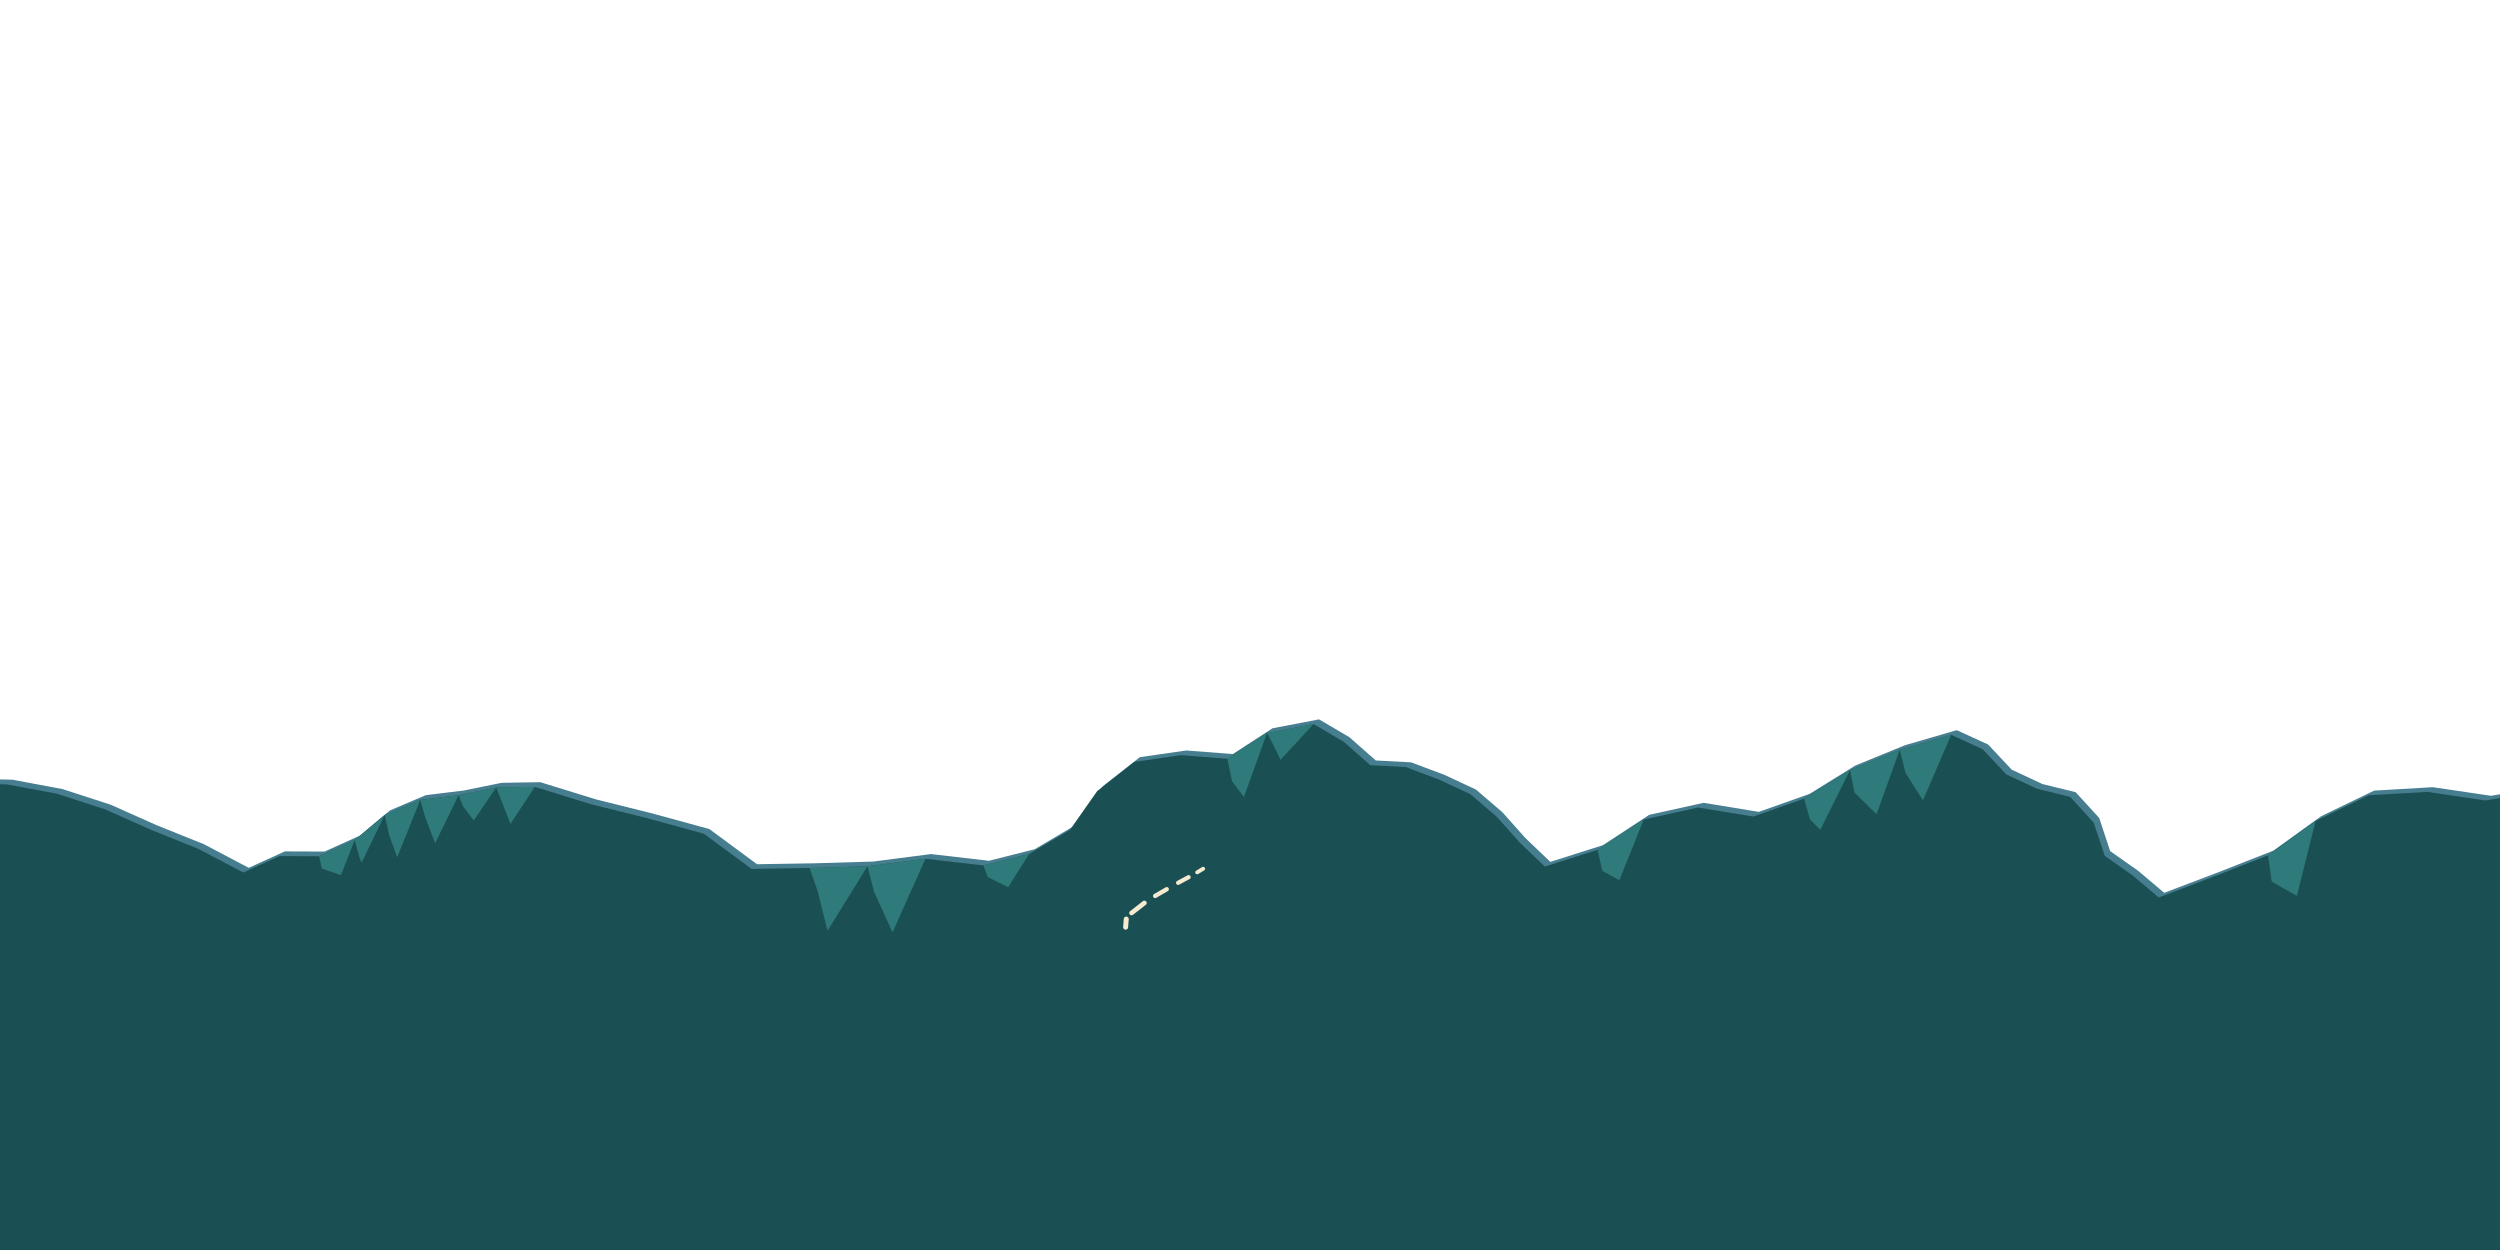
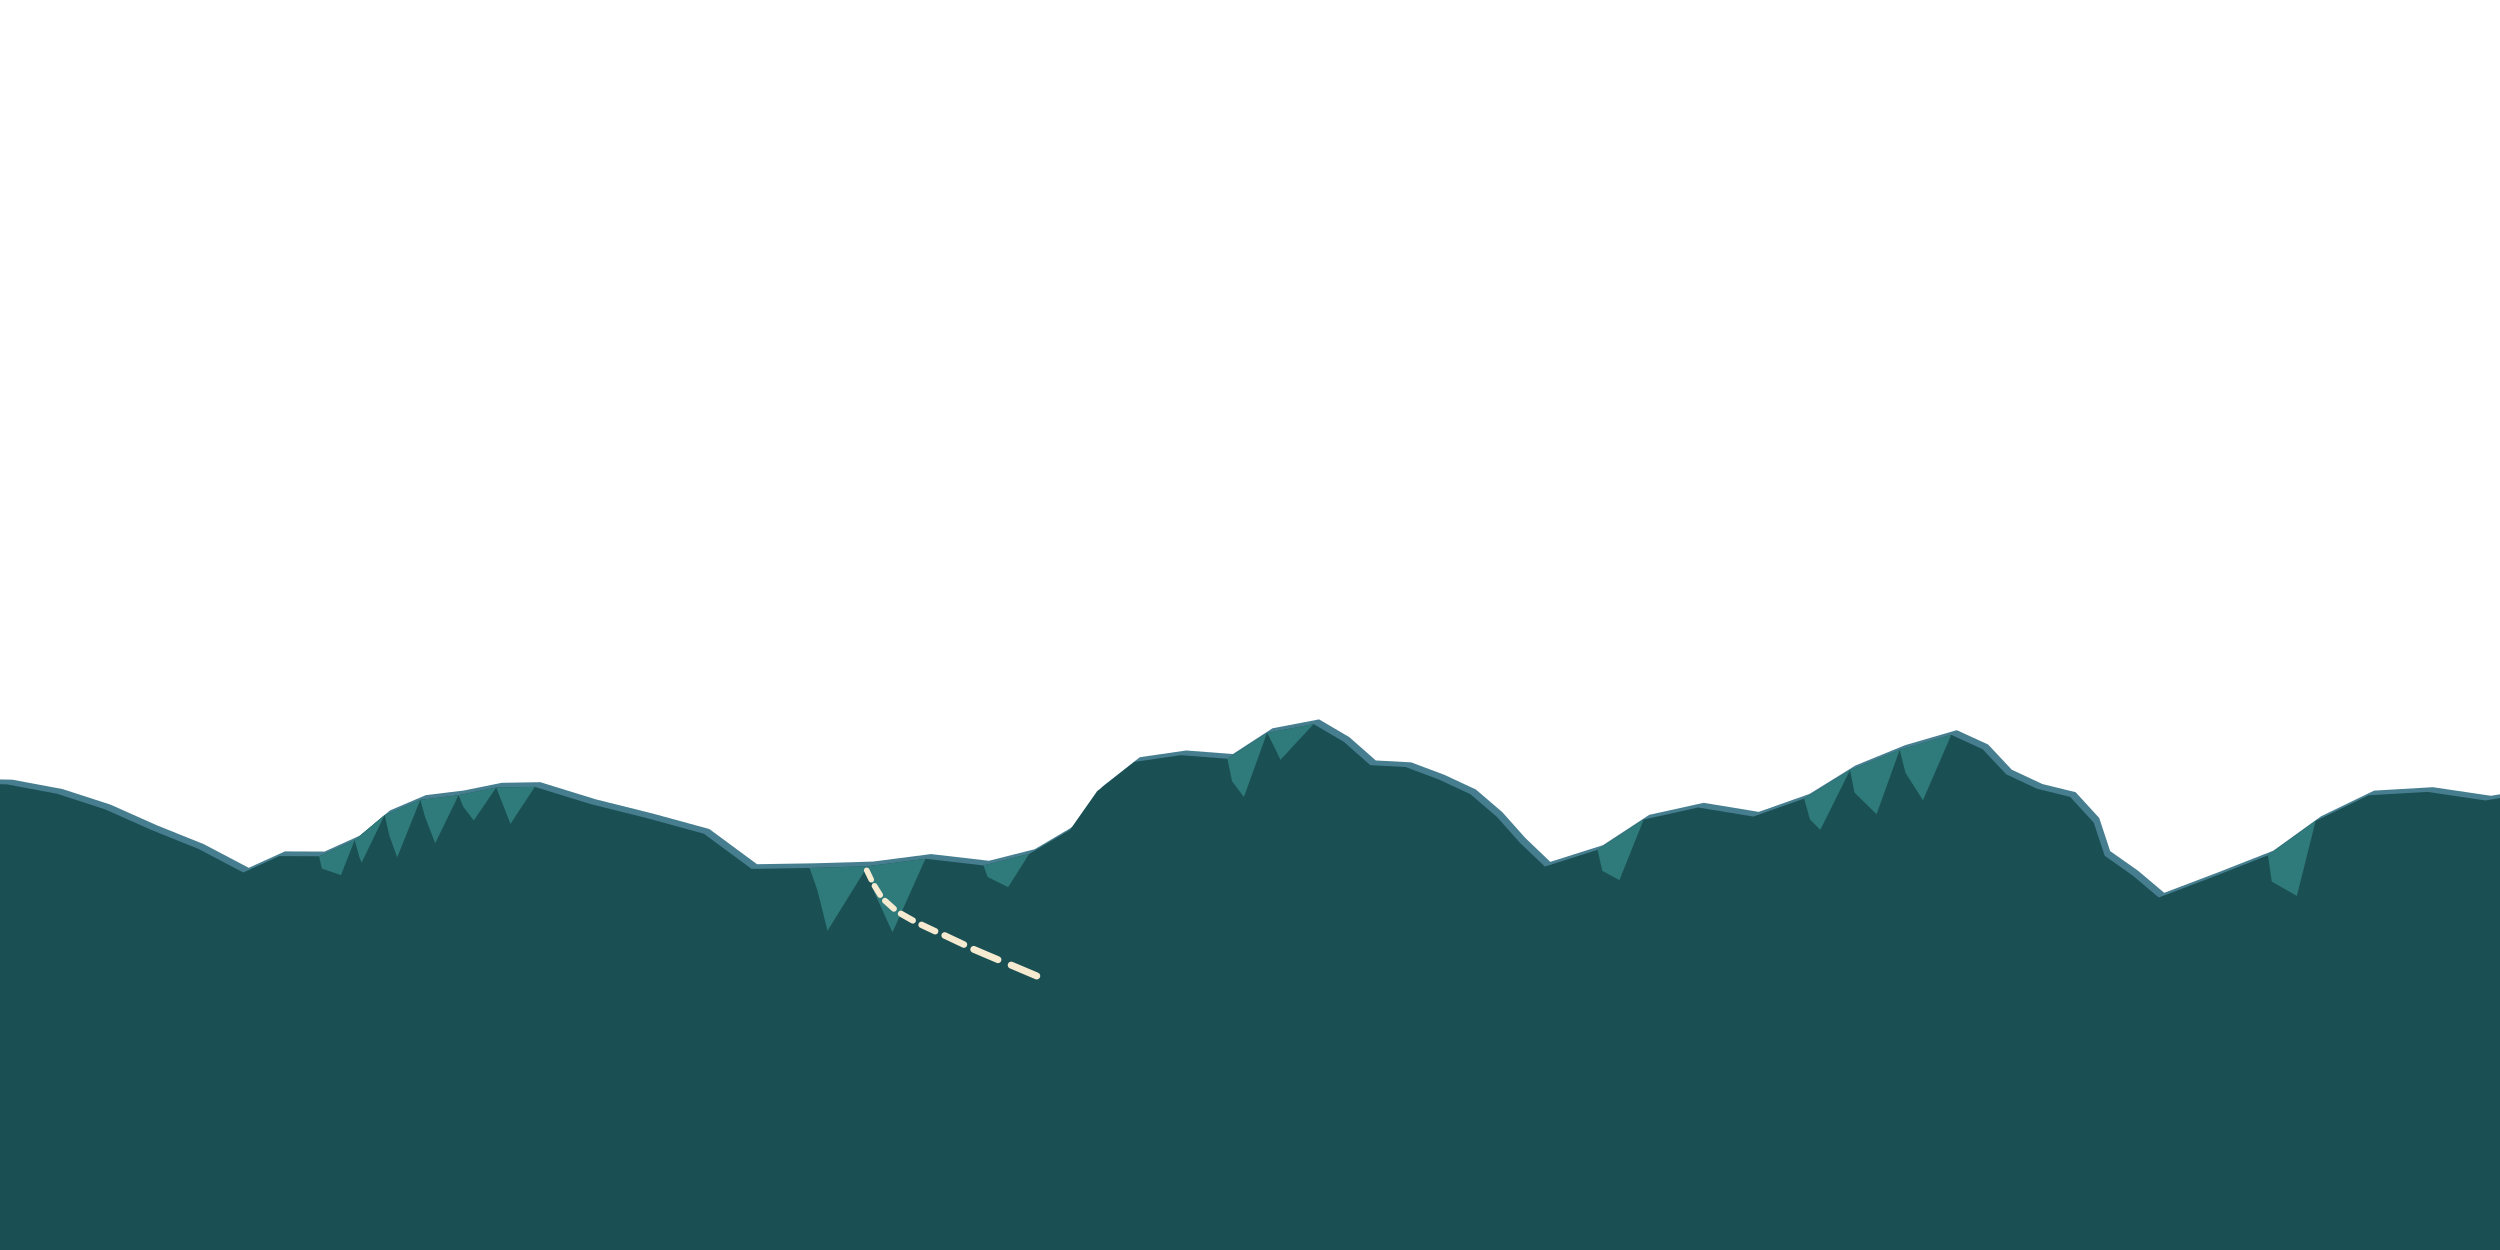
<svg xmlns="http://www.w3.org/2000/svg" viewBox="0 0 1600 800" width="1600" height="800">
  <path d="M-90 480.9L-60.1 494.2L-28.2 501.3L4.4 502L36.5 508L67.3 518L96.9 531.2L127 543.3L155.7 558.4L178.8 547.9L204.2 548L227 537.7L246.2 521.6L269 511.9L293.5 508.9L317.6 504L342.3 503.6L377.9 514.6L414 523.6L450.5 533.6L481 556.1L518.1 555.5L555.2 554.4L592.3 549.6L629.4 553.9L658.7 546.5L684.8 531.1L702.2 506.3L726 487.6L755.7 483.3L785.5 485.6L810.9 469.1L840.7 463.4L860.1 474.8L877 489.7L899.6 490.9L920.9 498.9L941.1 508.3L958 522.8L972.7 539.3L988.7 554.6L1022.4 543.9L1052 524.5L1086.8 516.8L1122.1 522.6L1154.6 511.1L1184 492.9L1215.8 479.9L1248.8 470.3L1268.9 479.5L1284 495.6L1303.7 504.8L1324.9 510L1340 526.5L1347 547.7L1364.9 560.3L1381.6 574.4L1416.6 561.1L1451.5 547.4L1482 525.4L1515.9 509L1553.5 506.8L1590.7 512.3L1627.7 506.2L1665.2 504.6L1660 840L-60 840Z" fill="#467e90" transform="translate(3.5 -3)" />
  <path d="M-90 480.9L-60.1 494.2L-28.2 501.3L4.4 502L36.5 508L67.3 518L96.9 531.2L127 543.3L155.7 558.4L178.8 547.9L204.2 548L227 537.7L246.2 521.6L269 511.9L293.5 508.9L317.6 504L342.3 503.6L377.9 514.6L414 523.6L450.5 533.6L481 556.1L518.1 555.5L555.2 554.4L592.3 549.6L629.4 553.9L658.7 546.5L684.8 531.1L702.2 506.3L726 487.6L755.7 483.3L785.5 485.6L810.9 469.1L840.7 463.4L860.1 474.8L877 489.7L899.6 490.9L920.9 498.9L941.1 508.3L958 522.8L972.7 539.3L988.7 554.6L1022.4 543.9L1052 524.5L1086.8 516.8L1122.1 522.6L1154.6 511.1L1184 492.9L1215.8 479.9L1248.8 470.3L1268.9 479.5L1284 495.6L1303.7 504.8L1324.9 510L1340 526.5L1347 547.7L1364.9 560.3L1381.6 574.4L1416.6 561.1L1451.5 547.4L1482 525.4L1515.9 509L1553.5 506.8L1590.7 512.3L1627.7 506.2L1665.2 504.6L1660 840L-60 840Z" fill="#1a4f53" />
  <path d="M204.2 548L227 537.7L218.2 560.1L206 555.9ZM227 537.7L246.2 521.6L231.4 552.1L229.9 548.3ZM246.2 521.6L269 511.9L254.2 548.7L249.1 534.5ZM269 511.9L293.5 508.9L278.5 539.7L272 522.7ZM293.5 508.9L317.6 504L303.2 525.1L296.4 516.2ZM317.6 504L342.3 503.6L326.7 527.3L320.8 512.3ZM518.1 555.5L555.2 554.4L529.6 595.7L523.2 570ZM555.2 554.4L592.3 549.6L571.2 596.7L559.4 570.8ZM629.4 553.9L658.7 546.5L645.2 567.8L632.1 561.3ZM785.5 485.6L810.9 469.1L796.1 510.1L788.5 500ZM810.9 469.1L840.7 463.4L819.5 486.3L815.1 477.1ZM1022.4 543.9L1052 524.5L1036.4 563.3L1025.5 557.4ZM1154.6 511.1L1184 492.9L1165 531.1L1158.4 524.5ZM1184 492.9L1215.8 479.9L1201 521.1L1186.9 507.3ZM1215.8 479.9L1248.8 470.3L1230.7 512.2L1219.5 494.6ZM1451.5 547.4L1482 525.4L1470 573.4L1453.9 564.2Z" fill="#2f7a7a" opacity="1" />
-   <path d="M720.4 593.4L720.8 588.2" stroke="#f6ead0" stroke-width="3.2" stroke-linecap="round" />
-   <path d="M724.2 584.3L732.4 577.9" stroke="#f6ead0" stroke-width="3" stroke-linecap="round" />
-   <path d="M739.3 573.4L746.7 569.1" stroke="#f6ead0" stroke-width="2.8" stroke-linecap="round" />
-   <path d="M754 565L760.7 561.4" stroke="#f6ead0" stroke-width="2.7" stroke-linecap="round" />
-   <path d="M766.2 558.3L770 556" stroke="#f6ead0" stroke-width="2.5" stroke-linecap="round" />
+   <path d="M663.5 624.6L647.2 617.7" stroke="#f6ead0" stroke-width="4.5" stroke-linecap="round" />
+   <path d="M638.7 614.2L623.2 607.6" stroke="#f6ead0" stroke-width="4.4" stroke-linecap="round" />
+   <path d="M616.9 604.5L604.6 598.7" stroke="#f6ead0" stroke-width="4.2" stroke-linecap="round" />
+   <path d="M598.5 596L589.8 591.9" stroke="#f6ead0" stroke-width="4.1" stroke-linecap="round" />
+   <path d="M584.2 589.1L576.6 584.8" stroke="#f6ead0" stroke-width="4" stroke-linecap="round" />
+   <path d="M572.1 581.6L566.4 576.5" stroke="#f6ead0" stroke-width="3.8" stroke-linecap="round" />
+   <path d="M563.3 572.8L559.7 567" stroke="#f6ead0" stroke-width="3.7" stroke-linecap="round" />
+   <path d="M557.6 563L554.7 557" stroke="#f6ead0" stroke-width="3.6" stroke-linecap="round" />
</svg>
